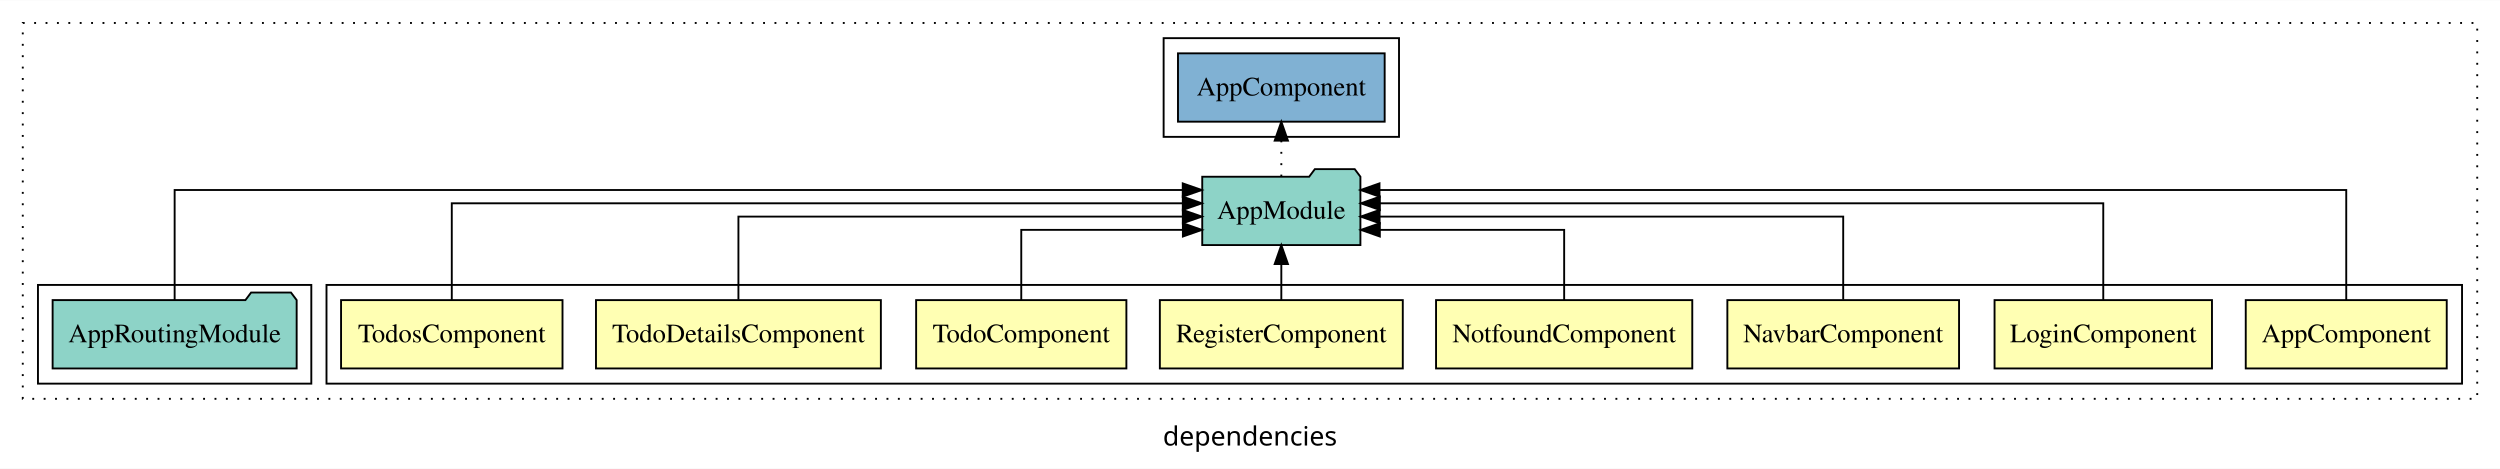
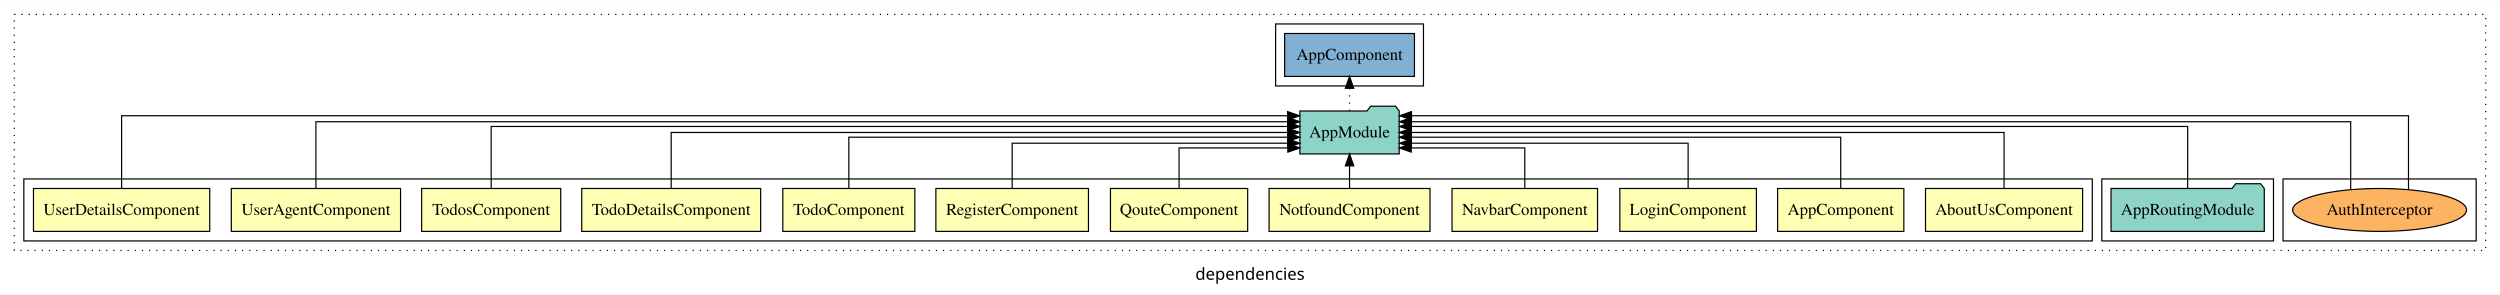
- <svg xmlns="http://www.w3.org/2000/svg" width="1317pt" height="247pt" viewBox="0.00 0.00 1317.00 246.80">
+ <svg xmlns="http://www.w3.org/2000/svg" width="2097pt" height="247pt" viewBox="0.00 0.00 2097.00 246.80">
  <g id="graph0" class="graph" transform="scale(1 1) rotate(0) translate(4 242.8)">
-     <polygon fill="white" stroke="transparent" points="-4,4 -4,-242.8 1313,-242.8 1313,4 -4,4" />
-     <text text-anchor="middle" x="654.5" y="-8.2" font-family="sans-serif" font-size="14.00">dependencies</text>
+     <polygon fill="white" stroke="transparent" points="-4,4 -4,-242.8 2093,-242.8 2093,4 -4,4" />
+     <text text-anchor="middle" x="1044.5" y="-8.2" font-family="sans-serif" font-size="14.00">dependencies</text>
    <g id="clust1" class="cluster">
-       <polygon fill="none" stroke="black" stroke-dasharray="1,5" points="8,-32.8 8,-230.8 1301,-230.8 1301,-32.8 8,-32.8" />
+       <polygon fill="none" stroke="black" stroke-dasharray="1,5" points="8,-32.8 8,-230.8 2081,-230.8 2081,-32.8 8,-32.8" />
+     </g>
+     <g id="clust18" class="cluster">
+       <polygon fill="none" stroke="black" points="1911,-40.8 1911,-92.8 2073,-92.8 2073,-40.8 1911,-40.8" />
+     </g>
+     <g id="clust17" class="cluster">
+       <polygon fill="none" stroke="black" points="1066,-170.8 1066,-222.8 1190,-222.8 1190,-170.8 1066,-170.8" />
+     </g>
+     <g id="clust15" class="cluster">
+       <polygon fill="none" stroke="black" points="1759,-40.8 1759,-92.8 1903,-92.8 1903,-40.8 1759,-40.8" />
    </g>
    <g id="clust2" class="cluster">
-       <polygon fill="none" stroke="black" points="168,-40.8 168,-92.8 1293,-92.8 1293,-40.8 168,-40.8" />
-     </g>
-     <g id="clust11" class="cluster">
-       <polygon fill="none" stroke="black" points="16,-40.8 16,-92.8 160,-92.8 160,-40.8 16,-40.8" />
-     </g>
-     <g id="clust13" class="cluster">
-       <polygon fill="none" stroke="black" points="609,-170.8 609,-222.8 733,-222.8 733,-170.8 609,-170.8" />
+       <polygon fill="none" stroke="black" points="16,-40.8 16,-92.8 1751,-92.8 1751,-40.8 16,-40.8" />
    </g>
    <g id="node1" class="node">
-       <polygon fill="#ffffb3" stroke="black" points="1284.94,-84.8 1179.06,-84.8 1179.06,-48.8 1284.94,-48.8 1284.94,-84.8" />
-       <text text-anchor="middle" x="1232" y="-62.6" font-family="Times,serif" font-size="14.00">AppComponent</text>
+       <polygon fill="#ffffb3" stroke="black" points="1742.89,-84.8 1611.11,-84.8 1611.11,-48.8 1742.89,-48.8 1742.89,-84.8" />
+       <text text-anchor="middle" x="1677" y="-62.6" font-family="Times,serif" font-size="14.00">AboutUsComponent</text>
+     </g>
+     <g id="node13" class="node">
+       <polygon fill="#8dd3c7" stroke="black" points="1169.66,-149.8 1166.66,-153.8 1145.66,-153.8 1142.66,-149.8 1086.34,-149.8 1086.34,-113.8 1169.66,-113.8 1169.66,-149.8" />
+       <text text-anchor="middle" x="1128" y="-127.6" font-family="Times,serif" font-size="14.00">AppModule</text>
+     </g>
+     <g id="edge1" class="edge">
+       <path fill="none" stroke="black" d="M1677,-84.91C1677,-104.14 1677,-131.8 1677,-131.8 1677,-131.8 1179.71,-131.8 1179.71,-131.8" />
+       <polygon fill="black" stroke="black" points="1179.71,-128.3 1169.71,-131.8 1179.71,-135.3 1179.71,-128.3" />
+     </g>
+     <g id="node2" class="node">
+       <polygon fill="#ffffb3" stroke="black" points="1592.94,-84.8 1487.06,-84.8 1487.06,-48.8 1592.94,-48.8 1592.94,-84.8" />
+       <text text-anchor="middle" x="1540" y="-62.6" font-family="Times,serif" font-size="14.00">AppComponent</text>
+     </g>
+     <g id="edge2" class="edge">
+       <path fill="none" stroke="black" d="M1540,-85.1C1540,-103.07 1540,-127.8 1540,-127.8 1540,-127.8 1179.77,-127.8 1179.77,-127.8" />
+       <polygon fill="black" stroke="black" points="1179.77,-124.3 1169.77,-127.8 1179.77,-131.3 1179.77,-124.3" />
+     </g>
+     <g id="node3" class="node">
+       <polygon fill="#ffffb3" stroke="black" points="1469.27,-84.8 1354.73,-84.8 1354.73,-48.8 1469.27,-48.8 1469.27,-84.8" />
+       <text text-anchor="middle" x="1412" y="-62.6" font-family="Times,serif" font-size="14.00">LoginComponent</text>
+     </g>
+     <g id="edge3" class="edge">
+       <path fill="none" stroke="black" d="M1412,-84.83C1412,-101.2 1412,-122.8 1412,-122.8 1412,-122.8 1179.91,-122.8 1179.91,-122.8" />
+       <polygon fill="black" stroke="black" points="1179.91,-119.3 1169.91,-122.8 1179.91,-126.3 1179.91,-119.3" />
+     </g>
+     <g id="node4" class="node">
+       <polygon fill="#ffffb3" stroke="black" points="1336.03,-84.8 1213.97,-84.8 1213.97,-48.8 1336.03,-48.8 1336.03,-84.8" />
+       <text text-anchor="middle" x="1275" y="-62.6" font-family="Times,serif" font-size="14.00">NavbarComponent</text>
+     </g>
+     <g id="edge4" class="edge">
+       <path fill="none" stroke="black" d="M1275,-84.99C1275,-99.98 1275,-118.8 1275,-118.8 1275,-118.8 1179.73,-118.8 1179.73,-118.8" />
+       <polygon fill="black" stroke="black" points="1179.73,-115.3 1169.73,-118.8 1179.73,-122.3 1179.73,-115.3" />
+     </g>
+     <g id="node5" class="node">
+       <polygon fill="#ffffb3" stroke="black" points="1195.49,-84.8 1060.51,-84.8 1060.51,-48.8 1195.49,-48.8 1195.49,-84.8" />
+       <text text-anchor="middle" x="1128" y="-62.6" font-family="Times,serif" font-size="14.00">NotfoundComponent</text>
+     </g>
+     <g id="edge5" class="edge">
+       <path fill="none" stroke="black" d="M1128,-84.91C1128,-84.91 1128,-103.79 1128,-103.79" />
+       <polygon fill="black" stroke="black" points="1124.5,-103.79 1128,-113.79 1131.5,-103.79 1124.5,-103.79" />
+     </g>
+     <g id="node6" class="node">
+       <polygon fill="#ffffb3" stroke="black" points="1042.55,-84.8 927.45,-84.8 927.45,-48.8 1042.55,-48.8 1042.55,-84.8" />
+       <text text-anchor="middle" x="985" y="-62.6" font-family="Times,serif" font-size="14.00">QouteComponent</text>
+     </g>
+     <g id="edge6" class="edge">
+       <path fill="none" stroke="black" d="M985,-84.99C985,-99.98 985,-118.8 985,-118.8 985,-118.8 1076.25,-118.8 1076.25,-118.8" />
+       <polygon fill="black" stroke="black" points="1076.25,-122.3 1086.25,-118.8 1076.25,-115.3 1076.25,-122.3" />
+     </g>
+     <g id="node7" class="node">
+       <polygon fill="#ffffb3" stroke="black" points="908.99,-84.8 781.01,-84.8 781.01,-48.8 908.99,-48.8 908.99,-84.8" />
+       <text text-anchor="middle" x="845" y="-62.6" font-family="Times,serif" font-size="14.00">RegisterComponent</text>
+     </g>
+     <g id="edge7" class="edge">
+       <path fill="none" stroke="black" d="M845,-84.83C845,-101.2 845,-122.8 845,-122.8 845,-122.8 1076.24,-122.8 1076.24,-122.8" />
+       <polygon fill="black" stroke="black" points="1076.24,-126.3 1086.24,-122.8 1076.24,-119.3 1076.24,-126.3" />
+     </g>
+     <g id="node8" class="node">
+       <polygon fill="#ffffb3" stroke="black" points="763.38,-84.8 652.62,-84.8 652.62,-48.8 763.38,-48.8 763.38,-84.8" />
+       <text text-anchor="middle" x="708" y="-62.6" font-family="Times,serif" font-size="14.00">TodoComponent</text>
+     </g>
+     <g id="edge8" class="edge">
+       <path fill="none" stroke="black" d="M708,-85.1C708,-103.07 708,-127.8 708,-127.8 708,-127.8 1076.19,-127.8 1076.19,-127.8" />
+       <polygon fill="black" stroke="black" points="1076.19,-131.3 1086.19,-127.8 1076.19,-124.3 1076.19,-131.3" />
    </g>
    <g id="node9" class="node">
-       <polygon fill="#8dd3c7" stroke="black" points="712.66,-149.8 709.66,-153.8 688.66,-153.8 685.66,-149.8 629.34,-149.8 629.34,-113.8 712.66,-113.8 712.66,-149.8" />
-       <text text-anchor="middle" x="671" y="-127.6" font-family="Times,serif" font-size="14.00">AppModule</text>
+       <polygon fill="#ffffb3" stroke="black" points="634.04,-84.8 483.96,-84.8 483.96,-48.8 634.04,-48.8 634.04,-84.8" />
+       <text text-anchor="middle" x="559" y="-62.6" font-family="Times,serif" font-size="14.00">TodoDetailsComponent</text>
    </g>
-     <g id="edge1" class="edge">
-       <path fill="none" stroke="black" d="M1232,-84.81C1232,-107.29 1232,-142.8 1232,-142.8 1232,-142.8 722.71,-142.8 722.71,-142.8" />
-       <polygon fill="black" stroke="black" points="722.71,-139.3 712.71,-142.8 722.71,-146.3 722.71,-139.3" />
+     <g id="edge9" class="edge">
+       <path fill="none" stroke="black" d="M559,-84.91C559,-104.14 559,-131.8 559,-131.8 559,-131.8 1076.16,-131.8 1076.16,-131.8" />
+       <polygon fill="black" stroke="black" points="1076.16,-135.3 1086.16,-131.8 1076.16,-128.3 1076.16,-135.3" />
    </g>
-     <g id="node2" class="node">
-       <polygon fill="#ffffb3" stroke="black" points="1161.27,-84.8 1046.73,-84.8 1046.73,-48.8 1161.27,-48.8 1161.27,-84.8" />
-       <text text-anchor="middle" x="1104" y="-62.6" font-family="Times,serif" font-size="14.00">LoginComponent</text>
+     <g id="node10" class="node">
+       <polygon fill="#ffffb3" stroke="black" points="466.33,-84.8 349.67,-84.8 349.67,-48.8 466.33,-48.8 466.33,-84.8" />
+       <text text-anchor="middle" x="408" y="-62.6" font-family="Times,serif" font-size="14.00">TodosComponent</text>
    </g>
-     <g id="edge2" class="edge">
-       <path fill="none" stroke="black" d="M1104,-84.93C1104,-105.37 1104,-135.8 1104,-135.8 1104,-135.8 722.91,-135.8 722.91,-135.8" />
-       <polygon fill="black" stroke="black" points="722.91,-132.3 712.91,-135.8 722.91,-139.3 722.91,-132.3" />
-     </g>
-     <g id="node3" class="node">
-       <polygon fill="#ffffb3" stroke="black" points="1028.03,-84.8 905.97,-84.8 905.97,-48.8 1028.03,-48.8 1028.03,-84.8" />
-       <text text-anchor="middle" x="967" y="-62.6" font-family="Times,serif" font-size="14.00">NavbarComponent</text>
-     </g>
-     <g id="edge3" class="edge">
-       <path fill="none" stroke="black" d="M967,-85.07C967,-103.36 967,-128.8 967,-128.8 967,-128.8 722.78,-128.8 722.78,-128.8" />
-       <polygon fill="black" stroke="black" points="722.78,-125.3 712.78,-128.8 722.78,-132.3 722.78,-125.3" />
-     </g>
-     <g id="node4" class="node">
-       <polygon fill="#ffffb3" stroke="black" points="887.49,-84.8 752.51,-84.8 752.51,-48.8 887.49,-48.8 887.49,-84.8" />
-       <text text-anchor="middle" x="820" y="-62.6" font-family="Times,serif" font-size="14.00">NotfoundComponent</text>
-     </g>
-     <g id="edge4" class="edge">
-       <path fill="none" stroke="black" d="M820,-84.81C820,-100.85 820,-121.8 820,-121.8 820,-121.8 722.9,-121.8 722.9,-121.8" />
-       <polygon fill="black" stroke="black" points="722.9,-118.3 712.9,-121.8 722.9,-125.3 722.9,-118.3" />
-     </g>
-     <g id="node5" class="node">
-       <polygon fill="#ffffb3" stroke="black" points="734.99,-84.8 607.01,-84.8 607.01,-48.8 734.99,-48.8 734.99,-84.8" />
-       <text text-anchor="middle" x="671" y="-62.6" font-family="Times,serif" font-size="14.00">RegisterComponent</text>
-     </g>
-     <g id="edge5" class="edge">
-       <path fill="none" stroke="black" d="M671,-84.91C671,-84.91 671,-103.79 671,-103.79" />
-       <polygon fill="black" stroke="black" points="667.5,-103.79 671,-113.79 674.5,-103.79 667.5,-103.79" />
-     </g>
-     <g id="node6" class="node">
-       <polygon fill="#ffffb3" stroke="black" points="589.38,-84.8 478.62,-84.8 478.62,-48.8 589.38,-48.8 589.38,-84.8" />
-       <text text-anchor="middle" x="534" y="-62.6" font-family="Times,serif" font-size="14.00">TodoComponent</text>
-     </g>
-     <g id="edge6" class="edge">
-       <path fill="none" stroke="black" d="M534,-84.81C534,-100.85 534,-121.8 534,-121.8 534,-121.8 619.15,-121.8 619.15,-121.8" />
-       <polygon fill="black" stroke="black" points="619.15,-125.3 629.15,-121.8 619.15,-118.3 619.15,-125.3" />
-     </g>
-     <g id="node7" class="node">
-       <polygon fill="#ffffb3" stroke="black" points="460.04,-84.8 309.96,-84.8 309.96,-48.8 460.04,-48.8 460.04,-84.8" />
-       <text text-anchor="middle" x="385" y="-62.6" font-family="Times,serif" font-size="14.00">TodoDetailsComponent</text>
-     </g>
-     <g id="edge7" class="edge">
-       <path fill="none" stroke="black" d="M385,-85.07C385,-103.36 385,-128.8 385,-128.8 385,-128.8 619.11,-128.8 619.11,-128.8" />
-       <polygon fill="black" stroke="black" points="619.11,-132.3 629.11,-128.8 619.11,-125.3 619.11,-132.3" />
-     </g>
-     <g id="node8" class="node">
-       <polygon fill="#ffffb3" stroke="black" points="292.33,-84.8 175.67,-84.8 175.67,-48.8 292.33,-48.8 292.33,-84.8" />
-       <text text-anchor="middle" x="234" y="-62.6" font-family="Times,serif" font-size="14.00">TodosComponent</text>
-     </g>
-     <g id="edge8" class="edge">
-       <path fill="none" stroke="black" d="M234,-84.93C234,-105.37 234,-135.8 234,-135.8 234,-135.8 619.1,-135.8 619.1,-135.8" />
-       <polygon fill="black" stroke="black" points="619.1,-139.3 629.1,-135.8 619.1,-132.3 619.1,-139.3" />
+     <g id="edge10" class="edge">
+       <path fill="none" stroke="black" d="M408,-84.83C408,-105.57 408,-136.8 408,-136.8 408,-136.8 1076.18,-136.8 1076.18,-136.8" />
+       <polygon fill="black" stroke="black" points="1076.18,-140.3 1086.18,-136.8 1076.18,-133.3 1076.18,-140.3" />
    </g>
    <g id="node11" class="node">
-       <polygon fill="#80b1d3" stroke="black" points="725.44,-214.8 616.56,-214.8 616.56,-178.8 725.44,-178.8 725.44,-214.8" />
-       <text text-anchor="middle" x="671" y="-192.6" font-family="Times,serif" font-size="14.00">AppComponent </text>
+       <polygon fill="#ffffb3" stroke="black" points="331.98,-84.8 190.02,-84.8 190.02,-48.8 331.98,-48.8 331.98,-84.8" />
+       <text text-anchor="middle" x="261" y="-62.6" font-family="Times,serif" font-size="14.00">UserAgentComponent</text>
    </g>
-     <g id="edge10" class="edge">
-       <path fill="none" stroke="black" stroke-dasharray="1,5" d="M671,-149.91C671,-149.91 671,-168.79 671,-168.79" />
-       <polygon fill="black" stroke="black" points="667.5,-168.79 671,-178.79 674.5,-168.79 667.5,-168.79" />
+     <g id="edge11" class="edge">
+       <path fill="none" stroke="black" d="M261,-85.09C261,-107.01 261,-140.8 261,-140.8 261,-140.8 1076.18,-140.8 1076.18,-140.8" />
+       <polygon fill="black" stroke="black" points="1076.18,-144.3 1086.18,-140.8 1076.18,-137.3 1076.18,-144.3" />
    </g>
-     <g id="node10" class="node">
-       <polygon fill="#8dd3c7" stroke="black" points="152.28,-84.8 149.28,-88.8 128.28,-88.8 125.28,-84.8 23.72,-84.8 23.72,-48.8 152.28,-48.8 152.28,-84.8" />
-       <text text-anchor="middle" x="88" y="-62.6" font-family="Times,serif" font-size="14.00">AppRoutingModule</text>
+     <g id="node12" class="node">
+       <polygon fill="#ffffb3" stroke="black" points="171.92,-84.8 24.08,-84.8 24.08,-48.8 171.92,-48.8 171.92,-84.8" />
+       <text text-anchor="middle" x="98" y="-62.6" font-family="Times,serif" font-size="14.00">UserDetailsComponent</text>
    </g>
-     <g id="edge9" class="edge">
-       <path fill="none" stroke="black" d="M88,-84.81C88,-107.29 88,-142.8 88,-142.8 88,-142.8 619.07,-142.8 619.07,-142.8" />
-       <polygon fill="black" stroke="black" points="619.07,-146.3 629.07,-142.8 619.07,-139.3 619.07,-146.3" />
+     <g id="edge12" class="edge">
+       <path fill="none" stroke="black" d="M98,-85.12C98,-108.46 98,-145.8 98,-145.8 98,-145.8 1076.03,-145.8 1076.03,-145.8" />
+       <polygon fill="black" stroke="black" points="1076.03,-149.3 1086.03,-145.8 1076.03,-142.3 1076.03,-149.3" />
+     </g>
+     <g id="node15" class="node">
+       <polygon fill="#80b1d3" stroke="black" points="1182.44,-214.8 1073.56,-214.8 1073.56,-178.8 1182.44,-178.8 1182.44,-214.8" />
+       <text text-anchor="middle" x="1128" y="-192.6" font-family="Times,serif" font-size="14.00">AppComponent </text>
+     </g>
+     <g id="edge14" class="edge">
+       <path fill="none" stroke="black" stroke-dasharray="1,5" d="M1128,-149.91C1128,-149.91 1128,-168.79 1128,-168.79" />
+       <polygon fill="black" stroke="black" points="1124.5,-168.79 1128,-178.79 1131.5,-168.79 1124.5,-168.79" />
+     </g>
+     <g id="node14" class="node">
+       <polygon fill="#8dd3c7" stroke="black" points="1895.28,-84.8 1892.28,-88.8 1871.28,-88.8 1868.28,-84.8 1766.72,-84.8 1766.72,-48.8 1895.28,-48.8 1895.28,-84.8" />
+       <text text-anchor="middle" x="1831" y="-62.6" font-family="Times,serif" font-size="14.00">AppRoutingModule</text>
+     </g>
+     <g id="edge13" class="edge">
+       <path fill="none" stroke="black" d="M1831,-84.83C1831,-105.57 1831,-136.8 1831,-136.8 1831,-136.8 1179.87,-136.8 1179.87,-136.8" />
+       <polygon fill="black" stroke="black" points="1179.87,-133.3 1169.87,-136.8 1179.87,-140.3 1179.87,-133.3" />
+     </g>
+     <g id="node16" class="node">
+       <ellipse fill="#fdb462" stroke="black" cx="1992" cy="-66.8" rx="72.92" ry="18" />
+       <text text-anchor="middle" x="1992" y="-62.6" font-family="Times,serif" font-size="14.00">AuthInterceptor</text>
+     </g>
+     <g id="edge15" class="edge">
+       <path fill="none" stroke="black" d="M1967.76,-83.96C1967.76,-105.82 1967.76,-140.8 1967.76,-140.8 1967.76,-140.8 1179.93,-140.8 1179.93,-140.8" />
+       <polygon fill="black" stroke="black" points="1179.93,-137.3 1169.93,-140.8 1179.93,-144.3 1179.93,-137.3" />
+     </g>
+     <g id="edge16" class="edge">
+       <path fill="none" stroke="black" d="M2016.24,-83.94C2016.24,-107.18 2016.24,-145.8 2016.24,-145.8 2016.24,-145.8 1179.95,-145.8 1179.95,-145.8" />
+       <polygon fill="black" stroke="black" points="1179.95,-142.3 1169.95,-145.8 1179.95,-149.3 1179.95,-142.3" />
    </g>
  </g>
</svg>
